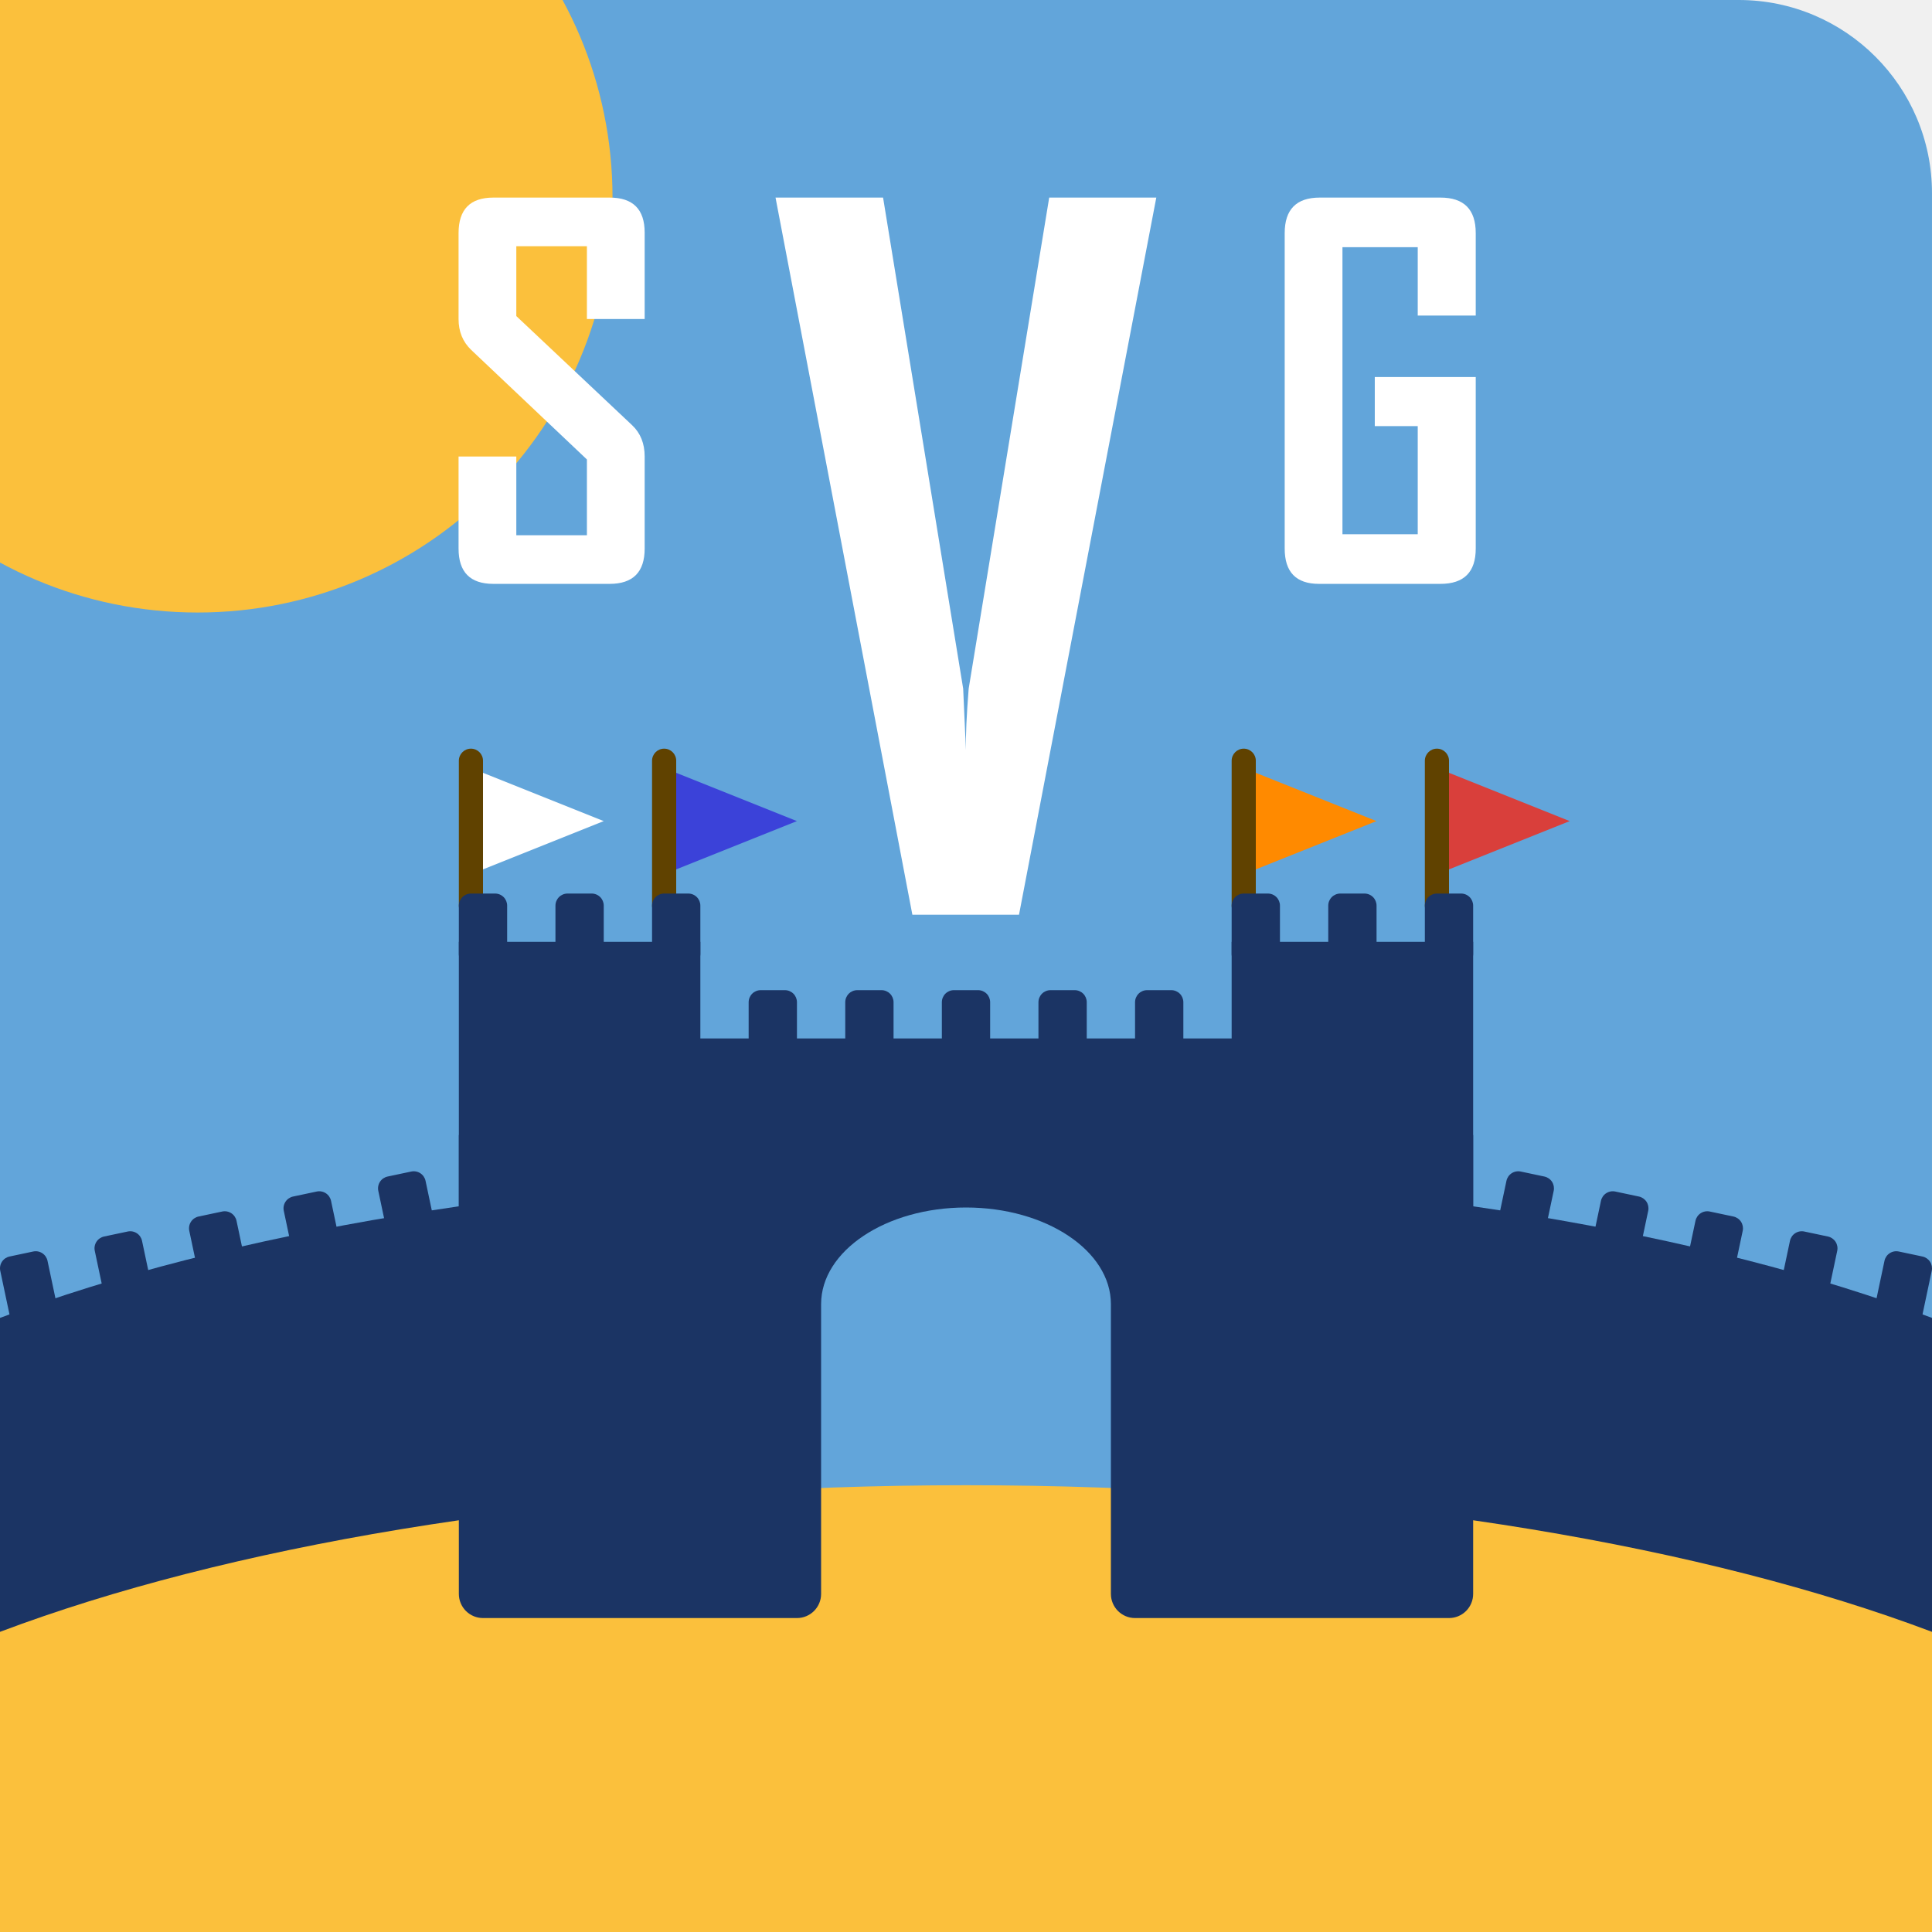
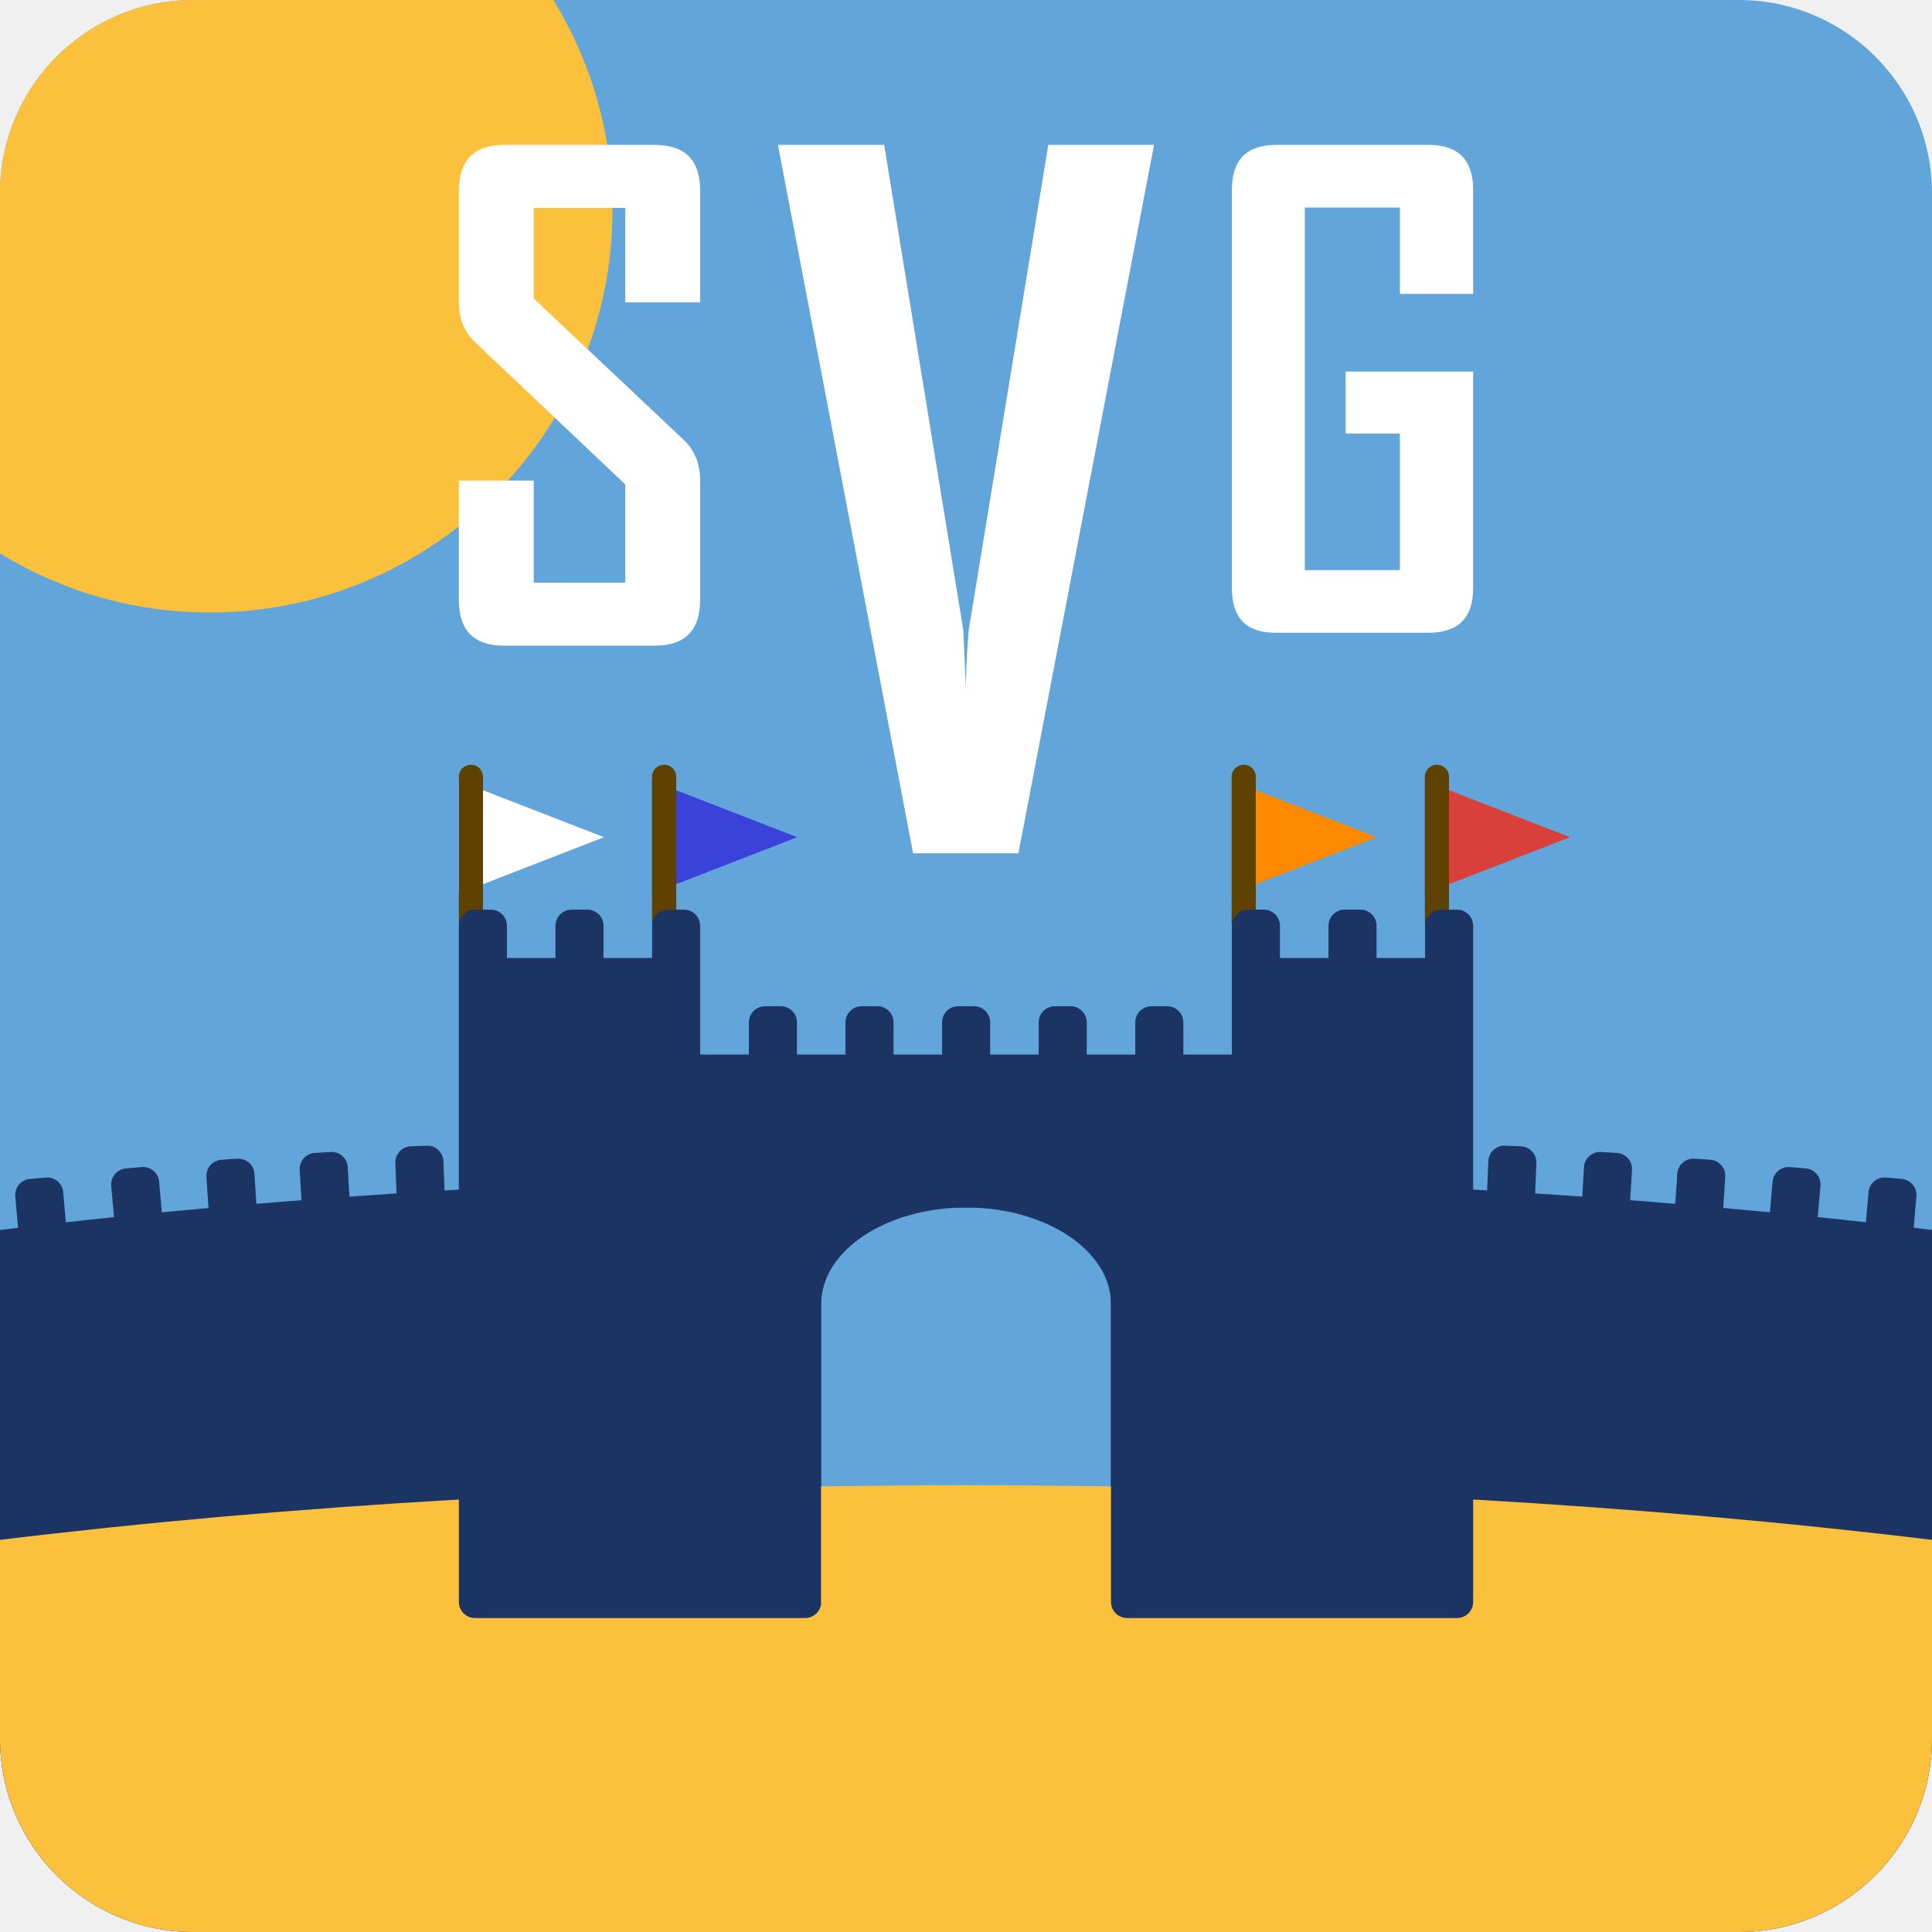
- <svg xmlns="http://www.w3.org/2000/svg" version="1.1" width="80" height="80">
-   <svg viewBox="0 0 80 80" version="1.1" xml:space="preserve" style="fill-rule:evenodd;clip-rule:evenodd;stroke-linejoin:round;stroke-miterlimit:2;">
-     <g id="SvgjsG1003" transform="matrix(0.96,0,0,0.96,-4.44977e-15,0)">
-       <path d="M83.333,8.333L83.333,75C83.333,79.599 79.599,83.333 75,83.333L8.333,83.333C3.734,83.333 0,79.599 0,75L0,8.333C0,3.734 3.734,0 8.333,0L75,0C79.599,0 83.333,3.734 83.333,8.333Z" style="fill:rgb(98,165,218);" />
-       <clipPath id="SvgjsClipPath1002">
-         <path d="M83.333,8.333L83.333,75C83.333,79.599 79.599,83.333 75,83.333L8.333,83.333C3.734,83.333 0,79.599 0,75L0,8.333C0,3.734 3.734,0 8.333,0L75,0C79.599,0 83.333,3.734 83.333,8.333Z" />
-       </clipPath>
-       <g clip-path="url(#_clip1)">
-         <g transform="matrix(1.40625,0,0,4.28241,-14.5833,-56.5394)">
-           <ellipse cx="40" cy="29.5" rx="40" ry="4.5" style="fill:rgb(27,52,100);" />
-         </g>
-         <g transform="matrix(1.04167,0,0,1.04167,4.63518e-15,0)">
-           <rect x="27" y="46" width="26" height="20" style="fill:rgb(98,165,218);" />
-         </g>
-         <g transform="matrix(1.40625,0,0,4.28241,-14.5833,-42.9977)">
-           <ellipse cx="40" cy="29.5" rx="40" ry="4.5" style="fill:rgb(251,192,60);" />
-         </g>
-         <g transform="matrix(1.04167,0,0,0.771605,2.08333,30.4398)">
-           <path d="M32,49.65C32,50.396 31.552,51 31,51C28.273,51 20.727,51 18,51C17.735,51 17.48,50.858 17.293,50.605C17.105,50.351 17,50.008 17,49.65C17,44.186 17,24 17,24L59,24L59,49.65C59,50.008 58.895,50.351 58.707,50.605C58.52,50.858 58.265,51 58,51C55.273,51 47.727,51 45,51C44.448,51 44,50.396 44,49.65C44,45.539 44,33.45 44,33.45C44,30.47 41.311,28.05 38,28.05C34.689,28.05 32,30.47 32,33.45L32,49.65Z" style="fill:rgb(27,52,100);" />
-         </g>
-         <g transform="matrix(0.248016,0,0,0.578704,15.5754,26.7361)">
-           <rect x="17" y="24" width="42" height="27" style="fill:rgb(27,52,100);" />
-         </g>
-         <g>
-           <g>
-             <g transform="matrix(3.18918e-17,0.520833,-0.651042,3.98648e-17,41.6667,13.5417)">
-               <path d="M42,24L46,32L38,32L42,24Z" style="fill:white;" />
-             </g>
-             <g transform="matrix(1.04167,0,0,1.21528,-41.6667,-5.38194)">
-               <path d="M59.5,31C59.776,31 60,31.192 60,31.429C60,32.533 60,35.467 60,36.571C60,36.808 59.776,37 59.5,37C59.224,37 59,36.808 59,36.571C59,35.467 59,32.533 59,31.429C59,31.192 59.224,31 59.5,31Z" style="fill:rgb(96,66,0);" />
-             </g>
-           </g>
-           <g>
-             <g transform="matrix(3.18918e-17,0.520833,-0.651042,3.98648e-17,50,13.5417)">
-               <path d="M42,24L46,32L38,32L42,24Z" style="fill:rgb(59,66,217);" />
-             </g>
-             <g transform="matrix(1.04167,0,0,1.21528,-33.3333,-5.38194)">
-               <path d="M59.5,31C59.776,31 60,31.192 60,31.429C60,32.533 60,35.467 60,36.571C60,36.808 59.776,37 59.5,37C59.224,37 59,36.808 59,36.571C59,35.467 59,32.533 59,31.429C59,31.192 59.224,31 59.5,31Z" style="fill:rgb(96,66,0);" />
-             </g>
-           </g>
-           <g>
-             <g transform="matrix(3.18918e-17,0.520833,-0.651042,3.98648e-17,75,13.5417)">
-               <path d="M42,24L46,32L38,32L42,24Z" style="fill:rgb(255,138,0);" />
-             </g>
-             <g transform="matrix(1.04167,0,0,1.21528,-8.33333,-5.38194)">
-               <path d="M59.5,31C59.776,31 60,31.192 60,31.429C60,32.533 60,35.467 60,36.571C60,36.808 59.776,37 59.5,37C59.224,37 59,36.808 59,36.571C59,35.467 59,32.533 59,31.429C59,31.192 59.224,31 59.5,31Z" style="fill:rgb(96,66,0);" />
-             </g>
-           </g>
-           <g>
-             <g transform="matrix(3.18918e-17,0.520833,-0.651042,3.98648e-17,83.3333,13.5417)">
-               <path d="M42,24L46,32L38,32L42,24Z" style="fill:rgb(217,63,59);" />
-             </g>
-             <g transform="matrix(1.04167,0,0,1.21528,4.63518e-15,-5.38194)">
-               <path d="M59.5,31C59.776,31 60,31.192 60,31.429C60,32.533 60,35.467 60,36.571C60,36.808 59.776,37 59.5,37C59.224,37 59,36.808 59,36.571C59,35.467 59,32.533 59,31.429C59,31.192 59.224,31 59.5,31Z" style="fill:rgb(96,66,0);" />
-             </g>
-           </g>
-         </g>
-         <g transform="matrix(1,0,0,1,0,6.25)">
-           <g transform="matrix(0.0496032,0,0,0.115741,18.9484,29.5139)">
-             <path d="M48.5,24C51.284,24 53.955,24.474 55.925,25.318C57.894,26.162 59,27.307 59,28.5C59,33.494 59,41.506 59,46.5C59,47.693 57.894,48.838 55.925,49.682C53.955,50.526 51.284,51 48.5,51C42.086,51 33.914,51 27.5,51C24.716,51 22.045,50.526 20.075,49.682C18.106,48.838 17,47.693 17,46.5C17,41.506 17,33.494 17,28.5C17,27.307 18.106,26.162 20.075,25.318C22.045,24.474 24.716,24 27.5,24C33.914,24 42.086,24 48.5,24Z" style="fill:rgb(27,52,100);" />
-           </g>
-           <g transform="matrix(0.0496032,0,0,0.115741,23.1151,29.5139)">
-             <path d="M48.5,24C51.284,24 53.955,24.474 55.925,25.318C57.894,26.162 59,27.307 59,28.5C59,33.494 59,41.506 59,46.5C59,47.693 57.894,48.838 55.925,49.682C53.955,50.526 51.284,51 48.5,51C42.086,51 33.914,51 27.5,51C24.716,51 22.045,50.526 20.075,49.682C18.106,48.838 17,47.693 17,46.5C17,41.506 17,33.494 17,28.5C17,27.307 18.106,26.162 20.075,25.318C22.045,24.474 24.716,24 27.5,24C33.914,24 42.086,24 48.5,24Z" style="fill:rgb(27,52,100);" />
-           </g>
-           <g transform="matrix(0.0496032,0,0,0.115741,27.2817,29.5139)">
-             <path d="M48.5,24C51.284,24 53.955,24.474 55.925,25.318C57.894,26.162 59,27.307 59,28.5C59,33.494 59,41.506 59,46.5C59,47.693 57.894,48.838 55.925,49.682C53.955,50.526 51.284,51 48.5,51C42.086,51 33.914,51 27.5,51C24.716,51 22.045,50.526 20.075,49.682C18.106,48.838 17,47.693 17,46.5C17,41.506 17,33.494 17,28.5C17,27.307 18.106,26.162 20.075,25.318C22.045,24.474 24.716,24 27.5,24C33.914,24 42.086,24 48.5,24Z" style="fill:rgb(27,52,100);" />
-           </g>
-         </g>
-         <g transform="matrix(1,0,0,1,0,6.25)">
-           <g transform="matrix(0.0496032,0,0,0.115741,60.6151,29.5139)">
-             <path d="M48.5,24C51.284,24 53.955,24.474 55.925,25.318C57.894,26.162 59,27.307 59,28.5C59,33.494 59,41.506 59,46.5C59,47.693 57.894,48.838 55.925,49.682C53.955,50.526 51.284,51 48.5,51C42.086,51 33.914,51 27.5,51C24.716,51 22.045,50.526 20.075,49.682C18.106,48.838 17,47.693 17,46.5C17,41.506 17,33.494 17,28.5C17,27.307 18.106,26.162 20.075,25.318C22.045,24.474 24.716,24 27.5,24C33.914,24 42.086,24 48.5,24Z" style="fill:rgb(27,52,100);" />
-           </g>
-           <g transform="matrix(0.0496032,0,0,0.115741,52.2817,29.5139)">
-             <path d="M48.5,24C51.284,24 53.955,24.474 55.925,25.318C57.894,26.162 59,27.307 59,28.5C59,33.494 59,41.506 59,46.5C59,47.693 57.894,48.838 55.925,49.682C53.955,50.526 51.284,51 48.5,51C42.086,51 33.914,51 27.5,51C24.716,51 22.045,50.526 20.075,49.682C18.106,48.838 17,47.693 17,46.5C17,41.506 17,33.494 17,28.5C17,27.307 18.106,26.162 20.075,25.318C22.045,24.474 24.716,24 27.5,24C33.914,24 42.086,24 48.5,24Z" style="fill:rgb(27,52,100);" />
-           </g>
-           <g transform="matrix(0.0496032,0,0,0.115741,56.4484,29.5139)">
-             <path d="M48.5,24C51.284,24 53.955,24.474 55.925,25.318C57.894,26.162 59,27.307 59,28.5C59,33.494 59,41.506 59,46.5C59,47.693 57.894,48.838 55.925,49.682C53.955,50.526 51.284,51 48.5,51C42.086,51 33.914,51 27.5,51C24.716,51 22.045,50.526 20.075,49.682C18.106,48.838 17,47.693 17,46.5C17,41.506 17,33.494 17,28.5C17,27.307 18.106,26.162 20.075,25.318C22.045,24.474 24.716,24 27.5,24C33.914,24 42.086,24 48.5,24Z" style="fill:rgb(27,52,100);" />
-           </g>
-         </g>
-         <g transform="matrix(0.248016,0,0,0.578704,48.9087,26.7361)">
-           <rect x="17" y="24" width="42" height="27" style="fill:rgb(27,52,100);" />
-         </g>
-         <g transform="matrix(1,0,0,1,0,3.125)">
-           <g transform="matrix(0.0496032,0,0,0.115741,31.4484,36.8056)">
-             <path d="M48.5,24C51.284,24 53.955,24.474 55.925,25.318C57.894,26.162 59,27.307 59,28.5C59,33.494 59,41.506 59,46.5C59,47.693 57.894,48.838 55.925,49.682C53.955,50.526 51.284,51 48.5,51C42.086,51 33.914,51 27.5,51C24.716,51 22.045,50.526 20.075,49.682C18.106,48.838 17,47.693 17,46.5C17,41.506 17,33.494 17,28.5C17,27.307 18.106,26.162 20.075,25.318C22.045,24.474 24.716,24 27.5,24C33.914,24 42.086,24 48.5,24Z" style="fill:rgb(27,52,100);" />
-           </g>
-           <g transform="matrix(0.0496032,0,0,0.115741,35.6151,36.8056)">
-             <path d="M48.5,24C51.284,24 53.955,24.474 55.925,25.318C57.894,26.162 59,27.307 59,28.5C59,33.494 59,41.506 59,46.5C59,47.693 57.894,48.838 55.925,49.682C53.955,50.526 51.284,51 48.5,51C42.086,51 33.914,51 27.5,51C24.716,51 22.045,50.526 20.075,49.682C18.106,48.838 17,47.693 17,46.5C17,41.506 17,33.494 17,28.5C17,27.307 18.106,26.162 20.075,25.318C22.045,24.474 24.716,24 27.5,24C33.914,24 42.086,24 48.5,24Z" style="fill:rgb(27,52,100);" />
-           </g>
-           <g transform="matrix(0.0496032,0,0,0.115741,48.1151,36.8056)">
-             <path d="M48.5,24C51.284,24 53.955,24.474 55.925,25.318C57.894,26.162 59,27.307 59,28.5C59,33.494 59,41.506 59,46.5C59,47.693 57.894,48.838 55.925,49.682C53.955,50.526 51.284,51 48.5,51C42.086,51 33.914,51 27.5,51C24.716,51 22.045,50.526 20.075,49.682C18.106,48.838 17,47.693 17,46.5C17,41.506 17,33.494 17,28.5C17,27.307 18.106,26.162 20.075,25.318C22.045,24.474 24.716,24 27.5,24C33.914,24 42.086,24 48.5,24Z" style="fill:rgb(27,52,100);" />
-           </g>
-           <g transform="matrix(0.0496032,0,0,0.115741,39.7817,36.8056)">
-             <path d="M48.5,24C51.284,24 53.955,24.474 55.925,25.318C57.894,26.162 59,27.307 59,28.5C59,33.494 59,41.506 59,46.5C59,47.693 57.894,48.838 55.925,49.682C53.955,50.526 51.284,51 48.5,51C42.086,51 33.914,51 27.5,51C24.716,51 22.045,50.526 20.075,49.682C18.106,48.838 17,47.693 17,46.5C17,41.506 17,33.494 17,28.5C17,27.307 18.106,26.162 20.075,25.318C22.045,24.474 24.716,24 27.5,24C33.914,24 42.086,24 48.5,24Z" style="fill:rgb(27,52,100);" />
-           </g>
-           <g transform="matrix(0.0496032,0,0,0.115741,43.9484,36.8056)">
-             <path d="M48.5,24C51.284,24 53.955,24.474 55.925,25.318C57.894,26.162 59,27.307 59,28.5C59,33.494 59,41.506 59,46.5C59,47.693 57.894,48.838 55.925,49.682C53.955,50.526 51.284,51 48.5,51C42.086,51 33.914,51 27.5,51C24.716,51 22.045,50.526 20.075,49.682C18.106,48.838 17,47.693 17,46.5C17,41.506 17,33.494 17,28.5C17,27.307 18.106,26.162 20.075,25.318C22.045,24.474 24.716,24 27.5,24C33.914,24 42.086,24 48.5,24Z" style="fill:rgb(27,52,100);" />
-           </g>
-         </g>
-         <g transform="matrix(0.978351,-0.206951,0.206951,0.978351,-39.8809,22.2611)">
-           <g transform="matrix(0.0496032,0,0,0.115741,31.4484,36.8056)">
-             <path d="M48.5,24C51.284,24 53.955,24.474 55.925,25.318C57.894,26.162 59,27.307 59,28.5C59,33.494 59,41.506 59,46.5C59,47.693 57.894,48.838 55.925,49.682C53.955,50.526 51.284,51 48.5,51C42.086,51 33.914,51 27.5,51C24.716,51 22.045,50.526 20.075,49.682C18.106,48.838 17,47.693 17,46.5C17,41.506 17,33.494 17,28.5C17,27.307 18.106,26.162 20.075,25.318C22.045,24.474 24.716,24 27.5,24C33.914,24 42.086,24 48.5,24Z" style="fill:rgb(27,52,100);" />
-           </g>
-           <g transform="matrix(0.0496032,0,0,0.115741,35.6151,36.8056)">
-             <path d="M48.5,24C51.284,24 53.955,24.474 55.925,25.318C57.894,26.162 59,27.307 59,28.5C59,33.494 59,41.506 59,46.5C59,47.693 57.894,48.838 55.925,49.682C53.955,50.526 51.284,51 48.5,51C42.086,51 33.914,51 27.5,51C24.716,51 22.045,50.526 20.075,49.682C18.106,48.838 17,47.693 17,46.5C17,41.506 17,33.494 17,28.5C17,27.307 18.106,26.162 20.075,25.318C22.045,24.474 24.716,24 27.5,24C33.914,24 42.086,24 48.5,24Z" style="fill:rgb(27,52,100);" />
-           </g>
-           <g transform="matrix(0.0496032,0,0,0.115741,48.1151,36.8056)">
-             <path d="M48.5,24C51.284,24 53.955,24.474 55.925,25.318C57.894,26.162 59,27.307 59,28.5C59,33.494 59,41.506 59,46.5C59,47.693 57.894,48.838 55.925,49.682C53.955,50.526 51.284,51 48.5,51C42.086,51 33.914,51 27.5,51C24.716,51 22.045,50.526 20.075,49.682C18.106,48.838 17,47.693 17,46.5C17,41.506 17,33.494 17,28.5C17,27.307 18.106,26.162 20.075,25.318C22.045,24.474 24.716,24 27.5,24C33.914,24 42.086,24 48.5,24Z" style="fill:rgb(27,52,100);" />
-           </g>
-           <g transform="matrix(0.0496032,1.37676e-18,0,0.115741,39.7817,36.8056)">
-             <path d="M48.5,24C51.284,24 53.955,24.474 55.925,25.318C57.894,26.162 59,27.307 59,28.5C59,33.494 59,41.506 59,46.5C59,47.693 57.894,48.838 55.925,49.682C53.955,50.526 51.284,51 48.5,51C42.086,51 33.914,51 27.5,51C24.716,51 22.045,50.526 20.075,49.682C18.106,48.838 17,47.693 17,46.5C17,41.506 17,33.494 17,28.5C17,27.307 18.106,26.162 20.075,25.318C22.045,24.474 24.716,24 27.5,24C33.914,24 42.086,24 48.5,24Z" style="fill:rgb(27,52,100);" />
-           </g>
-           <g transform="matrix(0.0496032,0,0,0.115741,43.9484,36.8056)">
-             <path d="M48.5,24C51.284,24 53.955,24.474 55.925,25.318C57.894,26.162 59,27.307 59,28.5C59,33.494 59,41.506 59,46.5C59,47.693 57.894,48.838 55.925,49.682C53.955,50.526 51.284,51 48.5,51C42.086,51 33.914,51 27.5,51C24.716,51 22.045,50.526 20.075,49.682C18.106,48.838 17,47.693 17,46.5C17,41.506 17,33.494 17,28.5C17,27.307 18.106,26.162 20.075,25.318C22.045,24.474 24.716,24 27.5,24C33.914,24 42.086,24 48.5,24Z" style="fill:rgb(27,52,100);" />
-           </g>
-         </g>
-         <g transform="matrix(-0.978351,-0.206951,-0.206951,0.978351,123.214,22.2611)">
-           <g transform="matrix(0.0496032,0,0,0.115741,31.4484,36.8056)">
-             <path d="M48.5,24C51.284,24 53.955,24.474 55.925,25.318C57.894,26.162 59,27.307 59,28.5C59,33.494 59,41.506 59,46.5C59,47.693 57.894,48.838 55.925,49.682C53.955,50.526 51.284,51 48.5,51C42.086,51 33.914,51 27.5,51C24.716,51 22.045,50.526 20.075,49.682C18.106,48.838 17,47.693 17,46.5C17,41.506 17,33.494 17,28.5C17,27.307 18.106,26.162 20.075,25.318C22.045,24.474 24.716,24 27.5,24C33.914,24 42.086,24 48.5,24Z" style="fill:rgb(27,52,100);" />
-           </g>
-           <g transform="matrix(0.0496032,0,0,0.115741,35.6151,36.8056)">
-             <path d="M48.5,24C51.284,24 53.955,24.474 55.925,25.318C57.894,26.162 59,27.307 59,28.5C59,33.494 59,41.506 59,46.5C59,47.693 57.894,48.838 55.925,49.682C53.955,50.526 51.284,51 48.5,51C42.086,51 33.914,51 27.5,51C24.716,51 22.045,50.526 20.075,49.682C18.106,48.838 17,47.693 17,46.5C17,41.506 17,33.494 17,28.5C17,27.307 18.106,26.162 20.075,25.318C22.045,24.474 24.716,24 27.5,24C33.914,24 42.086,24 48.5,24Z" style="fill:rgb(27,52,100);" />
-           </g>
-           <g transform="matrix(0.0496032,0,0,0.115741,48.1151,36.8056)">
-             <path d="M48.5,24C51.284,24 53.955,24.474 55.925,25.318C57.894,26.162 59,27.307 59,28.5C59,33.494 59,41.506 59,46.5C59,47.693 57.894,48.838 55.925,49.682C53.955,50.526 51.284,51 48.5,51C42.086,51 33.914,51 27.5,51C24.716,51 22.045,50.526 20.075,49.682C18.106,48.838 17,47.693 17,46.5C17,41.506 17,33.494 17,28.5C17,27.307 18.106,26.162 20.075,25.318C22.045,24.474 24.716,24 27.5,24C33.914,24 42.086,24 48.5,24Z" style="fill:rgb(27,52,100);" />
-           </g>
-           <g transform="matrix(0.0496032,1.37676e-18,0,0.115741,39.7817,36.8056)">
-             <path d="M48.5,24C51.284,24 53.955,24.474 55.925,25.318C57.894,26.162 59,27.307 59,28.5C59,33.494 59,41.506 59,46.5C59,47.693 57.894,48.838 55.925,49.682C53.955,50.526 51.284,51 48.5,51C42.086,51 33.914,51 27.5,51C24.716,51 22.045,50.526 20.075,49.682C18.106,48.838 17,47.693 17,46.5C17,41.506 17,33.494 17,28.5C17,27.307 18.106,26.162 20.075,25.318C22.045,24.474 24.716,24 27.5,24C33.914,24 42.086,24 48.5,24Z" style="fill:rgb(27,52,100);" />
-           </g>
-           <g transform="matrix(0.0496032,0,0,0.115741,43.9484,36.8056)">
-             <path d="M48.5,24C51.284,24 53.955,24.474 55.925,25.318C57.894,26.162 59,27.307 59,28.5C59,33.494 59,41.506 59,46.5C59,47.693 57.894,48.838 55.925,49.682C53.955,50.526 51.284,51 48.5,51C42.086,51 33.914,51 27.5,51C24.716,51 22.045,50.526 20.075,49.682C18.106,48.838 17,47.693 17,46.5C17,41.506 17,33.494 17,28.5C17,27.307 18.106,26.162 20.075,25.318C22.045,24.474 24.716,24 27.5,24C33.914,24 42.086,24 48.5,24Z" style="fill:rgb(27,52,100);" />
-           </g>
-         </g>
-         <g transform="matrix(0.595238,0,0,0.192901,19.0476,40.162)">
-           <rect x="17" y="24" width="42" height="27" style="fill:rgb(27,52,100);" />
-         </g>
-         <g transform="matrix(1.98861,0,0,1.98861,-23.2952,-21.3066)">
-           <circle cx="16" cy="15" r="9" style="fill:rgb(251,192,60);" />
-         </g>
-         <g transform="matrix(1.07221,0,0,1.07221,-3.01238,-19.3989)">
-           <g transform="matrix(0.406712,-4.16334e-17,1.249e-16,0.406712,28.4767,30.3216)">
-             <path d="M0.656,24.192C0.656,26.519 -0.5,27.683 -2.811,27.683L-14.31,27.683C-16.605,27.683 -17.752,26.519 -17.752,24.192L-17.752,15.085L-12.04,15.085L-12.04,22.873L-5.057,22.873L-5.057,15.378L-16.507,4.538C-17.337,3.741 -17.752,2.724 -17.752,1.487L-17.752,-7.01C-17.752,-9.353 -16.605,-10.525 -14.31,-10.525L-2.811,-10.525C-0.5,-10.525 0.656,-9.37 0.656,-7.058L0.656,1.487L-5.057,1.487L-5.057,-5.716L-12.04,-5.716L-12.04,1.194L-0.589,11.985C0.241,12.766 0.656,13.799 0.656,15.085L0.656,24.192Z" style="fill:white;fill-rule:nonzero;" />
-           </g>
-           <g transform="matrix(0.406712,1.57975e-17,-1.57975e-16,0.406712,43.3313,30.3216)">
-             <path d="M46.334,24.192C46.334,26.519 45.171,27.683 42.843,27.683L30.832,27.683C28.569,27.683 27.438,26.519 27.438,24.192L27.438,-7.01C27.438,-9.353 28.594,-10.525 30.905,-10.525L42.843,-10.525C45.171,-10.525 46.334,-9.353 46.334,-7.01L46.334,1.145L40.597,1.145L40.597,-5.618L33.151,-5.618L33.151,22.776L40.597,22.776L40.597,12.082L36.349,12.082L36.349,7.224L46.334,7.224L46.334,24.192Z" style="fill:white;fill-rule:nonzero;" />
-           </g>
-           <g transform="matrix(0.75413,1.53444e-16,-2.03632e-17,0.75413,31.0643,33.9783)">
-             <path d="M24.215,-10.525L16.891,27.732L11.203,27.732L3.903,-10.525L9.64,-10.525L13.913,15.671C13.945,16.42 13.994,17.51 14.059,18.943C14.043,18.194 14.092,17.103 14.206,15.671L18.502,-10.525L24.215,-10.525Z" style="fill:white;fill-rule:nonzero;" />
-           </g>
+ <svg xmlns="http://www.w3.org/2000/svg" viewBox="0 0 76.8 76.8" xml:space="preserve" id="svg2" version="1.1">
+   <defs id="defs6">
+     <clipPath id="clipPath20" clipPathUnits="userSpaceOnUse">
+       <path style="clip-rule:evenodd" id="path18" d="M 576,518.398 V 57.602 C 576,25.809 550.191,0 518.398,0 H 57.602 C 25.809,0 0,25.809 0,57.602 V 518.398 C 0,550.191 25.809,576 57.602,576 H 518.398 C 550.191,576 576,550.191 576,518.398 Z" />
+     </clipPath>
+   </defs>
+   <g transform="matrix(1.333333,0,0,-1.333333,0,76.8)" id="g10">
+     <g transform="scale(0.1)" id="g12">
+       <g id="g14">
+         <g clip-path="url(#clipPath20)" id="g16">
+           <path id="path22" style="fill:#62a5da;fill-opacity:1;fill-rule:evenodd;stroke:none" d="M 576,576 V 0 H 0 v 576 h 576" />
+           <path id="path24" style="fill:#1b3464;fill-opacity:1;fill-rule:evenodd;stroke:none" d="M 576,209.309 V 0 H 0 v 209.309 c 85.461,10.382 183.629,16.293 288,16.293 104.371,0 202.539,-5.911 288,-16.293" />
+           <path id="path26" style="fill:#62a5da;fill-opacity:1;fill-rule:evenodd;stroke:none" d="M 331.199,216 V 93.602 H 244.801 V 216 h 86.398" />
+           <path id="path28" style="fill:#fbc03c;fill-opacity:1;fill-rule:evenodd;stroke:none" d="M 576,116.91 V 0 H 0 v 116.91 c 85.461,10.379 183.629,16.289 288,16.289 104.371,0 202.539,-5.91 288,-16.289" />
+           <path id="path30" style="fill:#1b3464;fill-opacity:1;fill-rule:evenodd;stroke:none" d="m 127.199,234.43 c 2.653,0.109 4.879,-1.95 4.992,-4.602 0.168,-4.18 0.387,-9.59 0.387,-9.59 L 118.25,219.66 c 0,0 -0.211,5.41 -0.379,9.59 -0.109,2.648 1.949,4.891 4.598,4.988 1.519,0.063 3.211,0.133 4.73,0.192" />
+           <path id="path32" style="fill:#1b3464;fill-opacity:1;fill-rule:evenodd;stroke:none" d="m 13.641,224.93 c 2.641,0.242 4.969,-1.719 5.199,-4.36 0.371,-4.172 0.84,-9.558 0.84,-9.558 L 5.398,209.75 c 0,0 -0.469,5.391 -0.84,9.57 -0.23,2.641 1.723,4.969 4.363,5.2 1.52,0.128 3.199,0.281 4.719,0.41" />
+           <path id="path34" style="fill:#1b3464;fill-opacity:1;fill-rule:evenodd;stroke:none" d="m 42.238,228.059 c 2.641,0.23 4.973,-1.719 5.203,-4.36 0.367,-4.168 0.84,-9.558 0.84,-9.558 l -14.27,-1.262 c 0,0 -0.48,5.391 -0.852,9.562 -0.231,2.637 1.719,4.969 4.371,5.2 1.508,0.14 3.188,0.289 4.707,0.418" />
+           <path id="path36" style="fill:#1b3464;fill-opacity:1;fill-rule:evenodd;stroke:none" d="m 70.75,230.551 c 2.648,0.168 4.93,-1.832 5.102,-4.481 0.277,-4.179 0.629,-9.582 0.629,-9.582 l -14.301,-0.937 c 0,0 -0.352,5.398 -0.629,9.578 -0.172,2.652 1.828,4.93 4.481,5.101 1.52,0.098 3.199,0.219 4.719,0.321" />
+           <path id="path38" style="fill:#1b3464;fill-opacity:1;fill-rule:evenodd;stroke:none" d="m 98.59,232.551 c 2.64,0.148 4.922,-1.871 5.07,-4.512 0.25,-4.18 0.57,-9.59 0.57,-9.59 l -14.308,-0.84 c 0,0 -0.32,5.403 -0.57,9.582 -0.152,2.649 1.867,4.918 4.508,5.071 1.52,0.097 3.199,0.187 4.73,0.289" />
+           <path id="path40" style="fill:#1b3464;fill-opacity:1;fill-rule:evenodd;stroke:none" d="m 448.719,234.43 c -2.649,0.109 -4.891,-1.95 -4.989,-4.602 -0.171,-4.18 -0.39,-9.59 -0.39,-9.59 l 14.32,-0.578 c 0,0 0.219,5.41 0.391,9.59 0.109,2.648 -1.961,4.891 -4.602,4.988 -1.527,0.063 -3.211,0.133 -4.73,0.192" />
+           <path id="path42" style="fill:#1b3464;fill-opacity:1;fill-rule:evenodd;stroke:none" d="m 562.281,224.93 c -2.64,0.242 -4.972,-1.719 -5.203,-4.36 -0.367,-4.172 -0.84,-9.558 -0.84,-9.558 l 14.274,-1.262 c 0,0 0.476,5.391 0.847,9.57 0.231,2.641 -1.718,4.969 -4.371,5.2 -1.508,0.128 -3.187,0.281 -4.707,0.41" />
+           <path id="path44" style="fill:#1b3464;fill-opacity:1;fill-rule:evenodd;stroke:none" d="m 533.68,228.059 c -2.641,0.23 -4.969,-1.719 -5.211,-4.36 -0.36,-4.168 -0.84,-9.558 -0.84,-9.558 l 14.281,-1.262 c 0,0 0.469,5.391 0.84,9.562 0.23,2.637 -1.719,4.969 -4.359,5.2 -1.52,0.14 -3.2,0.289 -4.711,0.418" />
+           <path id="path46" style="fill:#1b3464;fill-opacity:1;fill-rule:evenodd;stroke:none" d="m 505.172,230.551 c -2.652,0.168 -4.934,-1.832 -5.113,-4.481 -0.27,-4.179 -0.629,-9.582 -0.629,-9.582 l 14.308,-0.937 c 0,0 0.352,5.398 0.621,9.578 0.18,2.652 -1.828,4.93 -4.468,5.101 -1.52,0.098 -3.2,0.219 -4.719,0.321" />
+           <path id="path48" style="fill:#1b3464;fill-opacity:1;fill-rule:evenodd;stroke:none" d="m 477.328,232.551 c -2.648,0.148 -4.918,-1.871 -5.078,-4.512 -0.238,-4.18 -0.559,-9.59 -0.559,-9.59 l 14.297,-0.84 c 0,0 0.321,5.403 0.571,9.582 0.16,2.649 -1.86,4.918 -4.5,5.071 -1.528,0.097 -3.207,0.187 -4.731,0.289" />
+           <path id="path50" style="fill:#ffffff;fill-opacity:1;fill-rule:evenodd;stroke:none" d="m 180.07,326.398 -43.269,-16.796 v 33.597 l 43.269,-16.801" />
+           <path id="path52" style="fill:#604200;fill-opacity:1;fill-rule:evenodd;stroke:none" d="m 140.398,348 c 0.954,0 1.872,-0.379 2.551,-1.051 0.672,-0.679 1.051,-1.597 1.051,-2.551 0,-9.277 0,-33.918 0,-43.199 0,-0.949 -0.379,-1.871 -1.051,-2.551 -0.679,-0.668 -1.597,-1.046 -2.551,-1.046 -0.949,0 -1.867,0.378 -2.546,1.046 -0.672,0.68 -1.051,1.602 -1.051,2.551 0,9.281 0,33.922 0,43.199 0,0.954 0.379,1.872 1.051,2.551 0.679,0.672 1.597,1.051 2.546,1.051" />
+           <path id="path54" style="fill:#3b42d9;fill-opacity:1;fill-rule:evenodd;stroke:none" d="m 237.672,326.398 -43.274,-16.796 v 33.597 l 43.274,-16.801" />
+           <path id="path56" style="fill:#604200;fill-opacity:1;fill-rule:evenodd;stroke:none" d="m 198,348 c 0.949,0 1.871,-0.379 2.551,-1.051 0.668,-0.679 1.051,-1.597 1.051,-2.551 0,-9.277 0,-33.918 0,-43.199 0,-0.949 -0.383,-1.871 -1.051,-2.551 -0.68,-0.668 -1.602,-1.046 -2.551,-1.046 -0.949,0 -1.871,0.378 -2.551,1.046 -0.668,0.68 -1.051,1.602 -1.051,2.551 0,9.281 0,33.922 0,43.199 0,0.954 0.383,1.872 1.051,2.551 0.68,0.672 1.602,1.051 2.551,1.051" />
+           <path id="path58" style="fill:#ff8a00;fill-opacity:1;fill-rule:evenodd;stroke:none" d="m 410.469,326.398 -43.27,-16.796 v 33.597 l 43.27,-16.801" />
+           <path id="path60" style="fill:#604200;fill-opacity:1;fill-rule:evenodd;stroke:none" d="m 370.801,348 c 0.949,0 1.871,-0.379 2.551,-1.051 0.668,-0.679 1.046,-1.597 1.046,-2.551 0,-9.277 0,-33.918 0,-43.199 0,-0.949 -0.378,-1.871 -1.046,-2.551 -0.68,-0.668 -1.602,-1.046 -2.551,-1.046 -0.949,0 -1.871,0.378 -2.551,1.046 -0.672,0.68 -1.051,1.602 -1.051,2.551 0,9.281 0,33.922 0,43.199 0,0.954 0.379,1.872 1.051,2.551 0.68,0.672 1.602,1.051 2.551,1.051" />
+           <path id="path62" style="fill:#d93f3b;fill-opacity:1;fill-rule:evenodd;stroke:none" d="m 468.07,326.398 -43.269,-16.796 v 33.597 l 43.269,-16.801" />
+           <path id="path64" style="fill:#604200;fill-opacity:1;fill-rule:evenodd;stroke:none" d="m 428.398,348 c 0.954,0 1.872,-0.379 2.551,-1.051 0.672,-0.679 1.051,-1.597 1.051,-2.551 0,-9.277 0,-33.929 0,-43.199 0,-0.961 -0.379,-1.871 -1.051,-2.551 -0.679,-0.668 -1.59,-1.046 -2.551,-1.046 v 0 c -0.949,0 -1.867,0.378 -2.546,1.046 -0.672,0.68 -1.051,1.602 -1.051,2.551 0,9.281 0,33.922 0,43.199 0,0.954 0.379,1.872 1.051,2.551 0.679,0.672 1.597,1.051 2.546,1.051" />
+           <path id="path66" style="fill:#1b3464;fill-opacity:1;fill-rule:evenodd;stroke:none" d="M 136.801,98.398 V 300 c 0,2.648 2.148,4.801 4.801,4.801 h 4.726 c 2.652,0 4.801,-2.153 4.801,-4.801 v -9.602 h 14.473 V 300 c 0,2.648 2.148,4.801 4.796,4.801 h 4.731 c 2.652,0 4.801,-2.153 4.801,-4.801 v -9.602 h 14.468 V 300 c 0,2.648 2.153,4.801 4.801,4.801 h 4.731 c 2.648,0 4.8,-2.153 4.8,-4.801 v -38.398 h 14.54 v 9.597 c 0,2.653 2.152,4.801 4.8,4.801 h 4.731 c 2.648,0 4.801,-2.148 4.801,-4.801 v -9.597 h 14.468 v 9.597 c 0,2.653 2.149,4.801 4.801,4.801 h 4.731 c 2.648,0 4.796,-2.148 4.796,-4.801 v -9.597 h 14.473 v 9.597 c 0,2.653 2.149,4.801 4.801,4.801 h 4.726 c 2.653,0 4.801,-2.148 4.801,-4.801 v -9.597 h 14.473 v 9.597 c 0,2.653 2.148,4.801 4.797,4.801 h 4.73 c 2.653,0 4.801,-2.148 4.801,-4.801 v -9.597 h 14.469 v 9.597 c 0,2.653 2.152,4.801 4.801,4.801 H 348 c 2.648,0 4.801,-2.148 4.801,-4.801 v -9.597 H 367.27 V 300 c 0,2.648 2.152,4.801 4.8,4.801 h 4.731 c 2.648,0 4.801,-2.153 4.801,-4.801 v -9.602 H 396.07 V 300 c 0,2.648 2.149,4.801 4.801,4.801 h 4.731 c 2.648,0 4.796,-2.153 4.796,-4.801 v -9.602 h 14.473 V 300 c 0,2.648 2.149,4.801 4.801,4.801 h 4.726 c 2.653,0 4.801,-2.153 4.801,-4.801 V 98.398 c 0,-1.27 -0.508,-2.488 -1.41,-3.387 -0.898,-0.902 -2.117,-1.41 -3.391,-1.41 h -98.367 c -2.652,0 -4.801,2.148 -4.801,4.797 v 88.801 c 0,15.903 -19.351,28.801 -43.199,28.801 -23.84,0 -43.203,-12.898 -43.203,-28.801 H 244.77 V 97.602 c -0.391,-2.273 -2.36,-4 -4.739,-4 h -98.429 c -1.274,0 -2.493,0.508 -3.391,1.41 -0.902,0.898 -1.41,2.117 -1.41,3.387" />
+           <path id="path68" style="fill:#fbc03c;fill-opacity:1;fill-rule:evenodd;stroke:none" d="M 0,411.02 V 576 h 164.98 c 11.18,-18.23 17.629,-39.68 17.629,-62.609 0,-66.231 -53.769,-120 -120,-120 -22.93,0 -44.379,6.449 -62.609,17.629" />
+           <path id="path70" style="fill:#ffffff;fill-opacity:1;fill-rule:nonzero;stroke:none" d="m 208.73,397.141 c 0,-9.102 -4.511,-13.641 -13.539,-13.641 H 150.25 c -8.969,0 -13.449,4.539 -13.449,13.641 v 35.578 h 22.32 v -30.43 h 27.289 v 29.289 l -44.738,42.363 c -3.25,3.11 -4.871,7.09 -4.871,11.918 v 33.2 c 0,9.16 4.48,13.742 13.449,13.742 h 44.941 c 9.028,0 13.539,-4.52 13.539,-13.551 v -33.391 h -22.32 v 28.153 h -27.289 v -27 l 44.75,-42.172 c 3.238,-3.051 4.859,-7.09 4.859,-12.121 v -35.578" />
+           <path id="path72" style="fill:#ffffff;fill-opacity:1;fill-rule:nonzero;stroke:none" d="M 344.07,532.801 303.629,321.602 H 272.23 l -40.3,211.199 h 31.672 L 287.191,388.18 c 0.18,-4.129 0.45,-10.149 0.809,-18.059 -0.09,4.129 0.18,10.149 0.809,18.059 l 23.722,144.621 h 31.539" />
+           <path id="path74" style="fill:#ffffff;fill-opacity:1;fill-rule:nonzero;stroke:none" d="m 439.199,400.641 c 0,-8.86 -4.429,-13.289 -13.289,-13.289 h -45.719 c -8.621,0 -12.921,4.429 -12.921,13.289 v 118.781 c 0,8.918 4.402,13.379 13.191,13.379 h 45.449 c 8.86,0 13.289,-4.461 13.289,-13.379 v -31.043 h -21.84 v 25.742 h -28.347 v -108.09 h 28.347 v 40.707 h -16.168 v 18.492 h 38.008 v -64.589" />
        </g>
      </g>
    </g>
-   </svg>
-   <style>@media (prefers-color-scheme: light) { :root { filter: none; } }
- @media (prefers-color-scheme: dark) { :root { filter: none; } }
- </style>
+   </g>
</svg>
